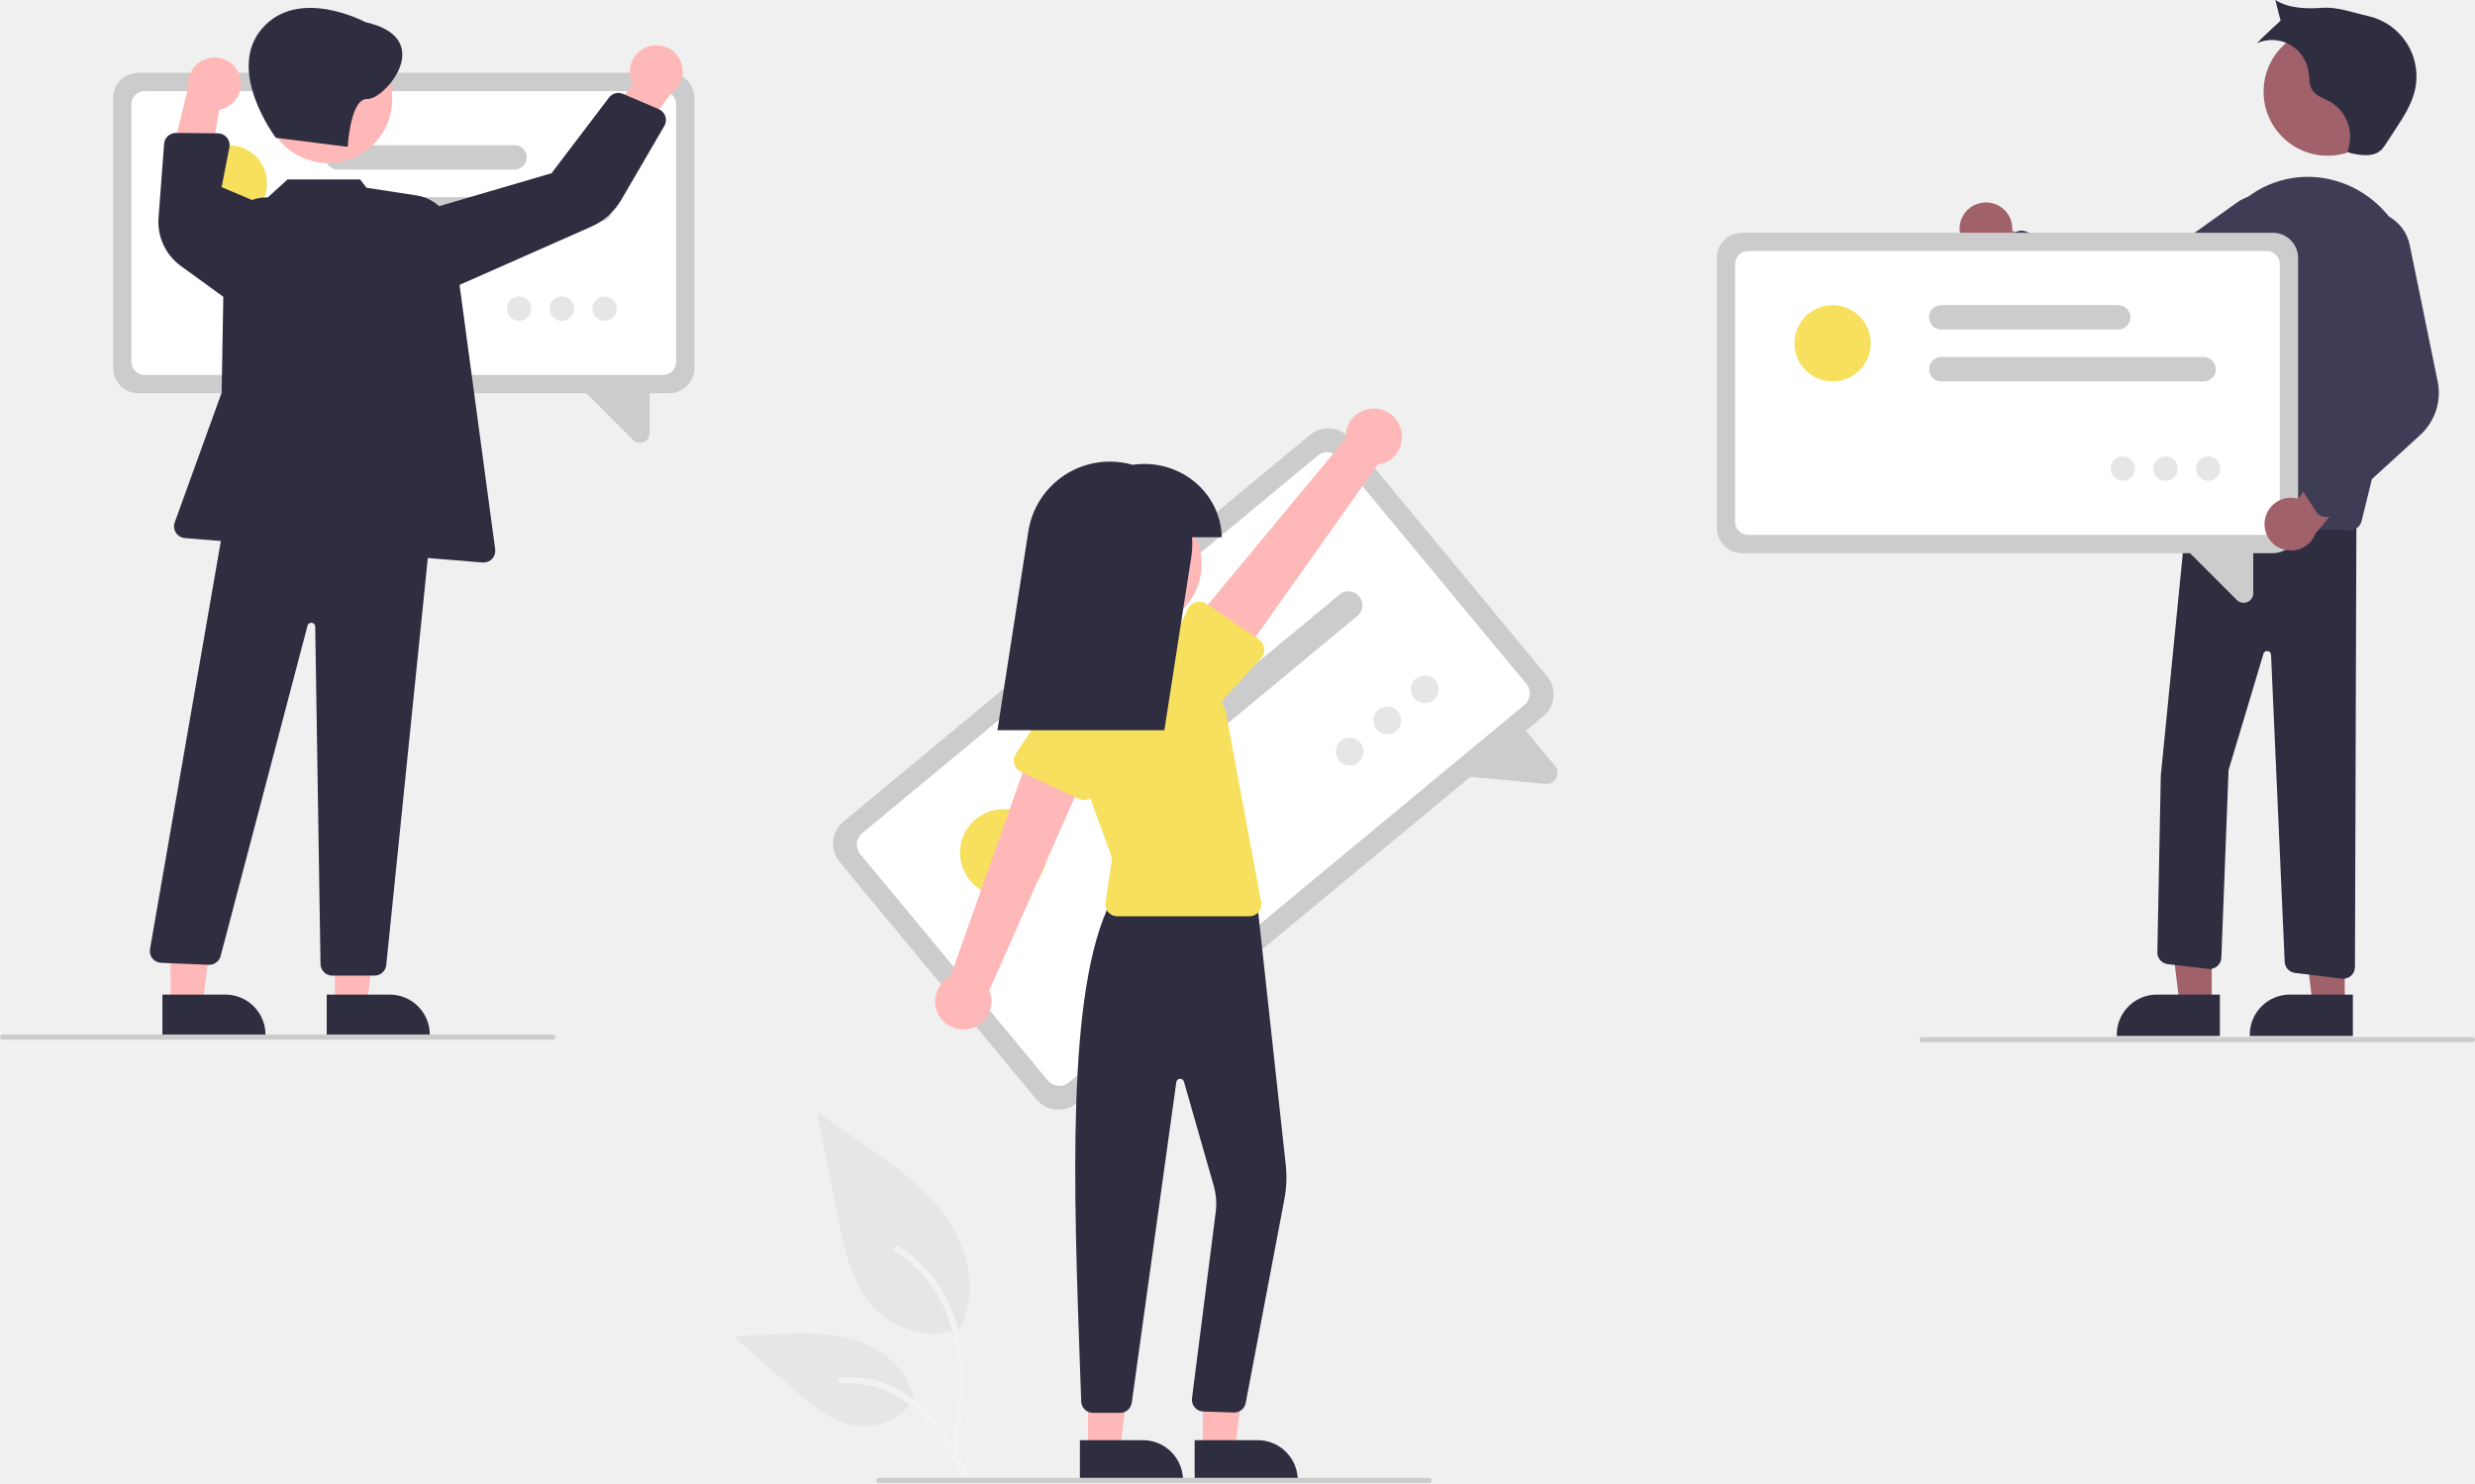
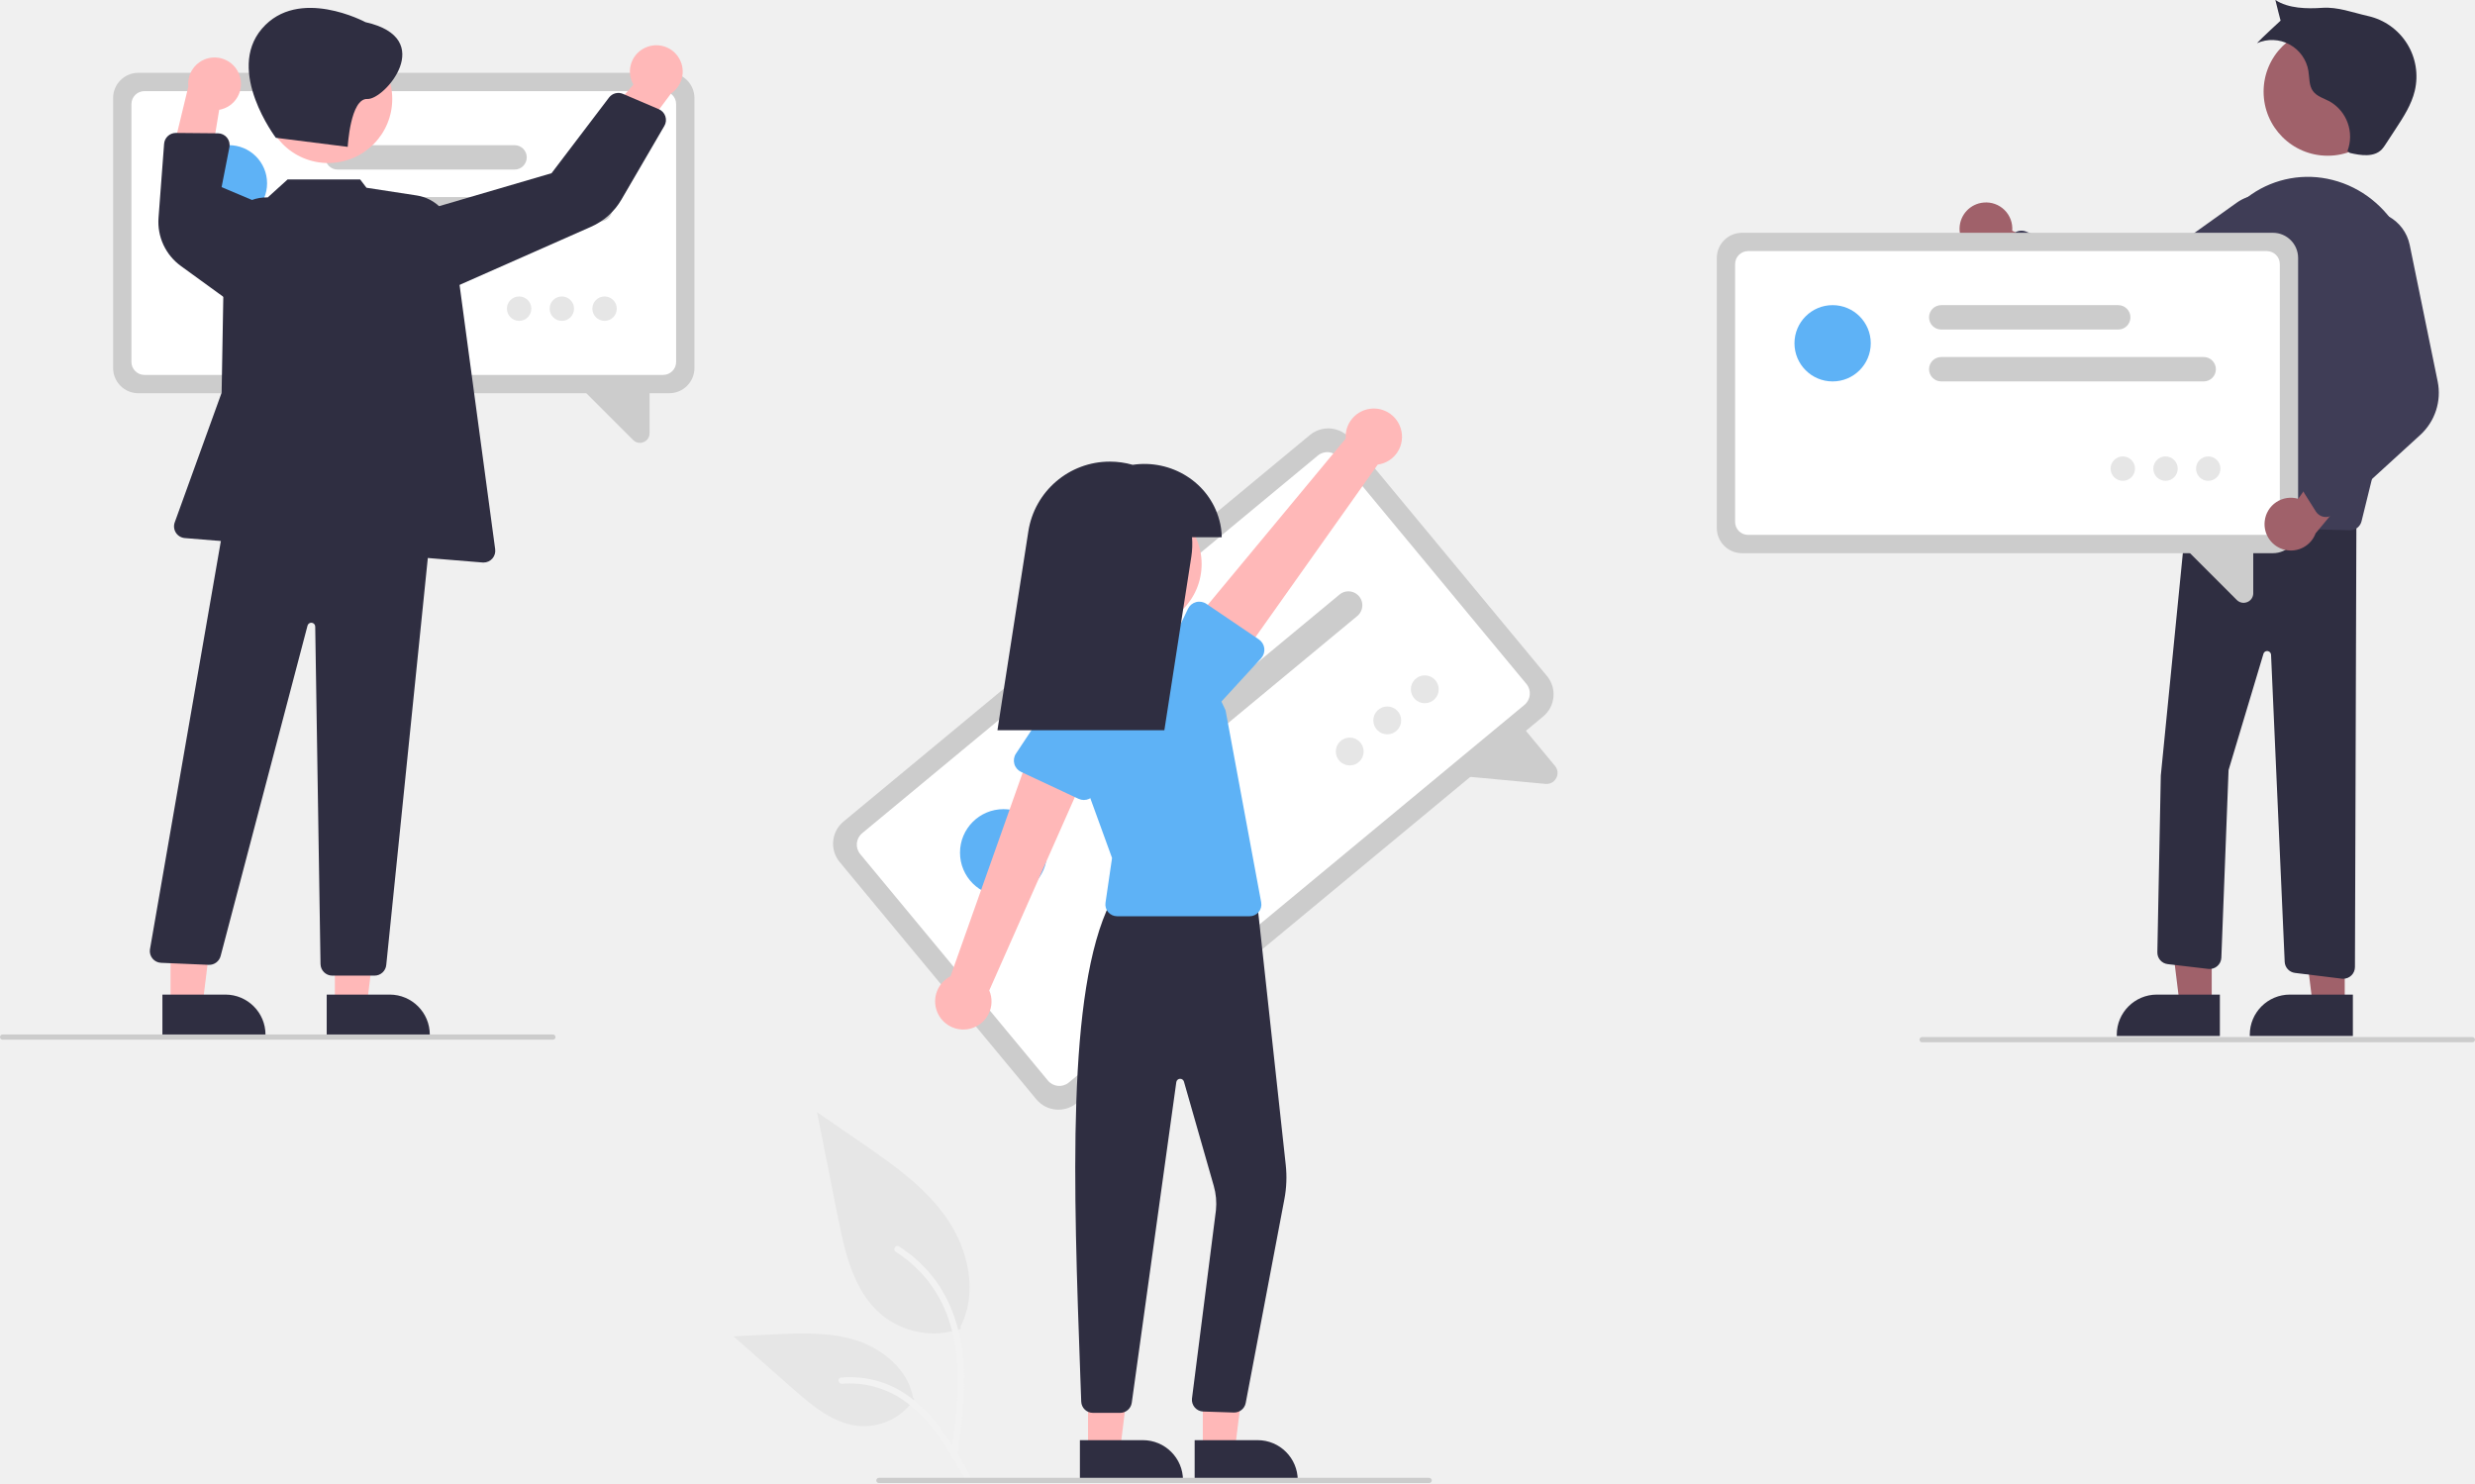
<svg xmlns="http://www.w3.org/2000/svg" id="a953921f-4c4e-4323-8cfc-8a6ae54c37d9" data-name="Layer 1" width="949" height="568.653" viewBox="0 0 949 568.653">
  <path d="M493.954,675.174a31.517,31.517,0,0,1-30.435-5.361c-10.66-8.947-14.002-23.687-16.721-37.336l-8.043-40.37,16.84,11.595c12.11,8.339,24.493,16.944,32.878,29.023s12.045,28.566,5.308,41.635" transform="translate(-125.5 -165.6736)" fill="#e6e6e6" />
  <path d="M492.515,724.05c1.704-12.415,3.457-24.99,2.261-37.538-1.062-11.144-4.462-22.029-11.383-30.953a51.491,51.491,0,0,0-13.211-11.971c-1.321-.834-2.537,1.26-1.222,2.09a48.952,48.952,0,0,1,19.363,23.363c4.216,10.722,4.893,22.411,4.166,33.801-.439,6.888-1.37,13.731-2.309,20.565a1.254,1.254,0,0,0,.845,1.489,1.218,1.218,0,0,0,1.489-.845Z" transform="translate(-125.5 -165.6736)" fill="#f2f2f2" />
  <path d="M476.098,702.081a23.201,23.201,0,0,1-20.215,10.433c-10.233-.486-18.764-7.628-26.444-14.408l-22.715-20.056,15.034-.719c10.811-.517,21.901-1,32.199,2.334s19.794,11.358,21.677,22.016" transform="translate(-125.5 -165.6736)" fill="#e6e6e6" />
  <path d="M497.332,731.187c-8.204-14.516-17.719-30.648-34.722-35.805a38.746,38.746,0,0,0-14.604-1.508c-1.551.134-1.163,2.524.384,2.39a35.996,35.996,0,0,1,23.306,6.166c6.572,4.473,11.688,10.692,16.019,17.287,2.653,4.039,5.029,8.25,7.405,12.455.759,1.344,2.979.374,2.211-.986Z" transform="translate(-125.5 -165.6736)" fill="#f2f2f2" />
  <path d="M717.213,440.397,538.36,588.632a11.027,11.027,0,0,1-15.508-1.452L447.457,496.211a11.027,11.027,0,0,1,1.452-15.508L627.761,332.469A11.027,11.027,0,0,1,643.27,333.92L718.665,424.889A11.027,11.027,0,0,1,717.213,440.397Z" transform="translate(-125.5 -165.6736)" fill="#ccc" />
  <path d="M710.046,435.934,535.304,580.76a5.68,5.68,0,0,1-7.989-.748l-71.987-86.857a5.68,5.68,0,0,1,.748-7.989L630.817,340.34a5.68,5.68,0,0,1,7.989.748l71.987,86.857A5.68,5.68,0,0,1,710.046,435.934Z" transform="translate(-125.5 -165.6736)" fill="#fff" />
  <path d="M718.101,466.25l-35.94-3.364,25.723-20.245,13.857,16.719a4.152,4.152,0,0,1,.482,4.661,4.279,4.279,0,0,1-1.051,1.302A4.16,4.16,0,0,1,718.101,466.25Z" transform="translate(-125.5 -165.6736)" fill="#ccc" />
  <path d="M645.928,401.875l-88.399,73.265a5.34,5.34,0,1,1-6.815-8.223l88.399-73.265a5.34,5.34,0,1,1,6.815,8.223Z" transform="translate(-125.5 -165.6736)" fill="#ccc" />
  <path d="M602.664,408.255l-59.618,49.411a5.34,5.34,0,1,1-6.815-8.223l59.618-49.411a5.34,5.34,0,0,1,6.815,8.223Z" transform="translate(-125.5 -165.6736)" fill="#ccc" />
-   <circle cx="384.787" cy="326.947" r="16.688" fill="#f6e05e" />
+   <circle cx="384.787" cy="326.947" r="16.688" fill="#5eb2f6" />
  <circle cx="517.532" cy="288.156" r="5.34" fill="#e6e6e6" />
  <circle cx="531.923" cy="276.229" r="5.34" fill="#e6e6e6" />
  <circle cx="546.313" cy="264.302" r="5.34" fill="#e6e6e6" />
  <polygon points="461.198 556.214 473.458 556.213 479.29 508.925 461.196 508.926 461.198 556.214" fill="#ffb8b8" />
  <path d="M583.571,717.885l24.144-.001h.001a15.386,15.386,0,0,1,15.386,15.386v.5l-39.531.001Z" transform="translate(-125.5 -165.6736)" fill="#2f2e41" />
  <polygon points="417.198 556.214 429.458 556.213 435.29 508.925 417.196 508.926 417.198 556.214" fill="#ffb8b8" />
  <path d="M539.571,717.885l24.144-.001h.001a15.386,15.386,0,0,1,15.386,15.386v.5l-39.531.001Z" transform="translate(-125.5 -165.6736)" fill="#2f2e41" />
  <path d="M555.001,707.419h-.002l-10.426-.003a4.482,4.482,0,0,1-4.495-4.338l-.328-9.121c-2.635-72.94-5.361-148.364,11.517-182.265l.132-.267,55.88-2.022,11.219,102.911a44.621,44.621,0,0,1-.52,13.164L603.148,703.627a4.499,4.499,0,0,1-4.597,3.658l-11.71-.38a4.502,4.502,0,0,1-4.302-4.943l9.199-72.279a24.702,24.702,0,0,0-.835-9.284l-11.44-39.994a1.5,1.5,0,0,0-2.928.206L559.458,703.538A4.518,4.518,0,0,1,555.001,707.419Z" transform="translate(-125.5 -165.6736)" fill="#2f2e41" />
  <circle cx="436.183" cy="216.281" r="24.561" fill="#ffb8b8" />
-   <path d="M604.66,517h-50.823a4.5,4.5,0,0,1-4.453-5.15l2.511-17.196-14.744-40.554a29.844,29.844,0,0,1,24.009-39.767h0a29.73,29.73,0,0,1,31.021,16.815l3.239,6.891L609.085,511.679a4.5,4.5,0,0,1-4.425,5.32Z" transform="translate(-125.5 -165.6736)" fill="#f6e05e" />
+   <path d="M604.66,517h-50.823a4.5,4.5,0,0,1-4.453-5.15l2.511-17.196-14.744-40.554a29.844,29.844,0,0,1,24.009-39.767h0a29.73,29.73,0,0,1,31.021,16.815l3.239,6.891L609.085,511.679a4.5,4.5,0,0,1-4.425,5.32Z" transform="translate(-125.5 -165.6736)" fill="#5eb2f6" />
  <path d="M497.374,560.136a10.743,10.743,0,0,0,7.445-14.694l39.602-89.472-22.655-5.706L489.962,540.006a10.801,10.801,0,0,0,7.412,20.13Z" transform="translate(-125.5 -165.6736)" fill="#ffb8b8" />
-   <path d="M539.06,471.971l-22.033-10.314a4.817,4.817,0,0,1-1.974-7.022l13.39-20.223a13.377,13.377,0,0,1,24.198,11.413l-6.924,23.163a4.817,4.817,0,0,1-6.657,2.982Z" transform="translate(-125.5 -165.6736)" fill="#f6e05e" />
+   <path d="M539.06,471.971l-22.033-10.314a4.817,4.817,0,0,1-1.974-7.022l13.39-20.223a13.377,13.377,0,0,1,24.198,11.413l-6.924,23.163a4.817,4.817,0,0,1-6.657,2.982Z" transform="translate(-125.5 -165.6736)" fill="#5eb2f6" />
  <path d="M662.575,329.897a10.743,10.743,0,0,1-8.809,13.919L597.197,423.651,580.695,407.115l60.794-73.275a10.801,10.801,0,0,1,21.086-3.943Z" transform="translate(-125.5 -165.6736)" fill="#ffb8b8" />
-   <path d="M610.279,414.281a4.812,4.812,0,0,1-1.235,3.816l-16.349,17.809a13.377,13.377,0,0,1-22.195-14.939L581.012,399.109a4.817,4.817,0,0,1,7.042-1.9l20.142,13.643A4.811,4.811,0,0,1,610.279,414.281Z" transform="translate(-125.5 -165.6736)" fill="#f6e05e" />
+   <path d="M610.279,414.281a4.812,4.812,0,0,1-1.235,3.816l-16.349,17.809a13.377,13.377,0,0,1-22.195-14.939L581.012,399.109a4.817,4.817,0,0,1,7.042-1.9l20.142,13.643A4.811,4.811,0,0,1,610.279,414.281Z" transform="translate(-125.5 -165.6736)" fill="#5eb2f6" />
  <path d="M593.955,371.674a25.26,25.26,0,0,0-.918-6.576c-3.957-14.622-18.565-23.399-33.225-21.196a31.7,31.7,0,0,0-8.769-1.228h0a31.621,31.621,0,0,0-31.246,26.767l-11.842,76.233h64l10.334-66.526a31.777,31.777,0,0,0,.269-7.474Z" transform="translate(-125.5 -165.6736)" fill="#2f2e41" />
  <path d="M673.5,734.326h-211a1,1,0,1,1,0-2h211a1,1,0,0,1,0,2Z" transform="translate(-125.5 -165.6736)" fill="#ccc" />
  <path d="M886.07,243.341a10.056,10.056,0,0,1,10.986,10.819l32.707,14.395-15.602,10.071-28.667-15.214a10.11,10.11,0,0,1,.576-20.071Z" transform="translate(-125.5 -165.6736)" fill="#a0616a" />
  <circle cx="892.502" cy="35.15" r="24.561" fill="#a0616a" />
  <polygon points="848.05 385.364 835.79 385.363 829.958 338.075 848.052 338.076 848.05 385.364" fill="#a0616a" />
  <path d="M976.676,562.921l-39.531-.001v-.5a15.386,15.386,0,0,1,15.386-15.386h.001l24.144.001Z" transform="translate(-125.5 -165.6736)" fill="#2f2e41" />
  <polygon points="899.05 385.364 886.79 385.363 880.958 338.075 899.052 338.076 899.05 385.364" fill="#a0616a" />
  <path d="M1027.676,562.921l-39.531-.001v-.5a15.386,15.386,0,0,1,15.386-15.386h.001l24.144.001Z" transform="translate(-125.5 -165.6736)" fill="#2f2e41" />
  <path d="M1023.969,540.966a4.507,4.507,0,0,1-.549-.034l-17.946-2.209a4.493,4.493,0,0,1-3.944-4.235L996.3,416.723a1.5,1.5,0,0,0-2.857-.554l-13.434,44.784L977.242,532.89a4.498,4.498,0,0,1-5.023,4.295l-15.541-1.829a4.485,4.485,0,0,1-3.973-4.557l1.319-67.714,10.529-106.292.47.018,64.022,2.468-.577,177.201a4.501,4.501,0,0,1-4.501,4.485Z" transform="translate(-125.5 -165.6736)" fill="#2f2e41" />
  <path d="M1026.62,368.992c-.039,0-.078,0-.117-.001l-64.479-1.689a4.5,4.5,0,0,1-4.341-5.104l12.39-91.191a44.132,44.132,0,0,1,18.68-30.792,38.196,38.196,0,0,1,31.108-5.547c22.506,5.703,36.008,29.87,30.097,53.872l-18.968,77.029A4.526,4.526,0,0,1,1026.62,368.992Z" transform="translate(-125.5 -165.6736)" fill="#3f3d56" />
  <path d="M942.03,296.578a21.822,21.822,0,0,1-11.964-3.555l-37.602-24.67a4.499,4.499,0,0,1-.799-6.856l5.665-5.98a4.484,4.484,0,0,1,4.932-1.087l42.002,16.726,38.909-27.786a16.155,16.155,0,1,1,16.446,27.678l-48.088,23.357A21.74,21.74,0,0,1,942.03,296.578Z" transform="translate(-125.5 -165.6736)" fill="#3f3d56" />
  <path d="M1026.512,224.311c4.19.989,9.245,1.749,12.24-1.345a12.511,12.511,0,0,0,1.416-1.89l3.915-5.977c2.999-4.579,6.051-9.277,7.321-14.602a23.741,23.741,0,0,0-17.907-28.674c-5.846-1.309-11.566-3.561-17.542-3.15s-12.985.276-18-3c.313,1.46,2.003,7.913,2.003,7.913s-7.541,6.919-9.054,8.644a14.166,14.166,0,0,1,19.723,10.671c.428,2.626.177,5.538,1.737,7.693,1.484,2.05,4.145,2.768,6.382,3.952a15.563,15.563,0,0,1,6.847,19.045Z" transform="translate(-125.5 -165.6736)" fill="#2f2e41" />
  <path d="M997.023,377.788H793.434a9.664,9.664,0,0,1-9.653-9.653V264.586a9.664,9.664,0,0,1,9.653-9.653H997.023a9.664,9.664,0,0,1,9.653,9.653V368.135A9.664,9.664,0,0,1,997.023,377.788Z" transform="translate(-125.5 -165.6736)" fill="#ccc" />
  <path d="M994.683,370.768H795.774a4.978,4.978,0,0,1-4.973-4.973v-98.87a4.978,4.978,0,0,1,4.973-4.973H994.683a4.978,4.978,0,0,1,4.973,4.973v98.87A4.978,4.978,0,0,1,994.683,370.768Z" transform="translate(-125.5 -165.6736)" fill="#fff" />
  <path d="M983.164,395.73l-22.37-22.37,28.68.725V393.117a3.639,3.639,0,0,1-2.282,3.415,3.75,3.75,0,0,1-1.438.291A3.646,3.646,0,0,1,983.164,395.73Z" transform="translate(-125.5 -165.6736)" fill="#ccc" />
  <path d="M970.465,311.927H869.84a4.68,4.68,0,1,1,0-9.36H970.465a4.68,4.68,0,0,1,0,9.36Z" transform="translate(-125.5 -165.6736)" fill="#ccc" />
  <path d="M937.703,292.036H869.84a4.68,4.68,0,1,1,0-9.36H937.703a4.68,4.68,0,1,1,0,9.36Z" transform="translate(-125.5 -165.6736)" fill="#ccc" />
-   <circle cx="702.686" cy="131.628" r="14.626" fill="#f6e05e" />
+   <circle cx="702.686" cy="131.628" r="14.626" fill="#5eb2f6" />
  <circle cx="813.955" cy="179.692" r="4.68" fill="#e6e6e6" />
  <circle cx="830.336" cy="179.692" r="4.68" fill="#e6e6e6" />
  <circle cx="846.716" cy="179.692" r="4.68" fill="#e6e6e6" />
  <path d="M993.871,365.474a10.056,10.056,0,0,1,12.838-8.54l20.783-29.069,6.665,17.332-20.758,24.948a10.11,10.11,0,0,1-19.529-4.671Z" transform="translate(-125.5 -165.6736)" fill="#a0616a" />
  <path d="M1017.678,363.906a4.536,4.536,0,0,1-.981-.025,4.489,4.489,0,0,1-3.205-2.06l-4.392-6.968a4.48,4.48,0,0,1,.168-5.048l26.602-36.553-17.291-44.576a16.07,16.07,0,0,1,8.813-20.739h0a16.154,16.154,0,0,1,22.073,11.656l10.728,52.373a21.884,21.884,0,0,1-6.651,20.454l-33.21,30.325A4.487,4.487,0,0,1,1017.678,363.906Z" transform="translate(-125.5 -165.6736)" fill="#3f3d56" />
  <path d="M1073.5,565.326h-211a1,1,0,0,1,0-2h211a1,1,0,0,1,0,2Z" transform="translate(-125.5 -165.6736)" fill="#ccc" />
  <path d="M382.118,316.45H178.528a9.664,9.664,0,0,1-9.653-9.653V203.247a9.664,9.664,0,0,1,9.653-9.653H382.118a9.664,9.664,0,0,1,9.653,9.653V306.797A9.664,9.664,0,0,1,382.118,316.45Z" transform="translate(-125.5 -165.6736)" fill="#ccc" />
  <path d="M379.777,309.43H180.868a4.978,4.978,0,0,1-4.973-4.973v-98.87a4.978,4.978,0,0,1,4.973-4.973H379.777a4.978,4.978,0,0,1,4.973,4.973v98.87A4.978,4.978,0,0,1,379.777,309.43Z" transform="translate(-125.5 -165.6736)" fill="#fff" />
  <path d="M368.258,334.392l-22.37-22.37,28.68.725v19.032a3.639,3.639,0,0,1-2.282,3.415,3.75,3.75,0,0,1-1.438.291A3.646,3.646,0,0,1,368.258,334.392Z" transform="translate(-125.5 -165.6736)" fill="#ccc" />
  <path d="M355.559,250.588H254.934a4.68,4.68,0,1,1,0-9.36H355.559a4.68,4.68,0,0,1,0,9.36Z" transform="translate(-125.5 -165.6736)" fill="#ccc" />
  <path d="M322.798,230.697H254.934a4.68,4.68,0,1,1,0-9.36h67.863a4.68,4.68,0,1,1,0,9.36Z" transform="translate(-125.5 -165.6736)" fill="#ccc" />
-   <circle cx="87.78" cy="70.289" r="14.626" fill="#f6e05e" />
+   <circle cx="87.78" cy="70.289" r="14.626" fill="#5eb2f6" />
  <circle cx="199.049" cy="118.353" r="4.68" fill="#e6e6e6" />
  <circle cx="215.43" cy="118.353" r="4.68" fill="#e6e6e6" />
  <circle cx="231.811" cy="118.353" r="4.68" fill="#e6e6e6" />
  <path d="M373.674,183.645a10.056,10.056,0,0,0-5.31,14.476l-23.42,26.99,18.409,2.439,19.418-26.004A10.11,10.11,0,0,0,373.674,183.645Z" transform="translate(-125.5 -165.6736)" fill="#ffb8b8" />
  <path d="M217.298,194.451a10.056,10.056,0,0,1-7.754,13.328l-5.828,35.256L190.088,230.42l7.624-31.546a10.11,10.11,0,0,1,19.586-4.423Z" transform="translate(-125.5 -165.6736)" fill="#ffb8b8" />
  <polygon points="128.399 385.364 140.659 385.363 146.491 338.075 128.397 338.076 128.399 385.364" fill="#ffb8b8" />
  <path d="M250.772,547.035l24.144-.001h.001a15.386,15.386,0,0,1,15.386,15.386v.5l-39.531.001Z" transform="translate(-125.5 -165.6736)" fill="#2f2e41" />
  <polygon points="65.399 385.364 77.659 385.363 83.491 338.075 65.397 338.076 65.399 385.364" fill="#ffb8b8" />
  <path d="M187.772,547.035l24.144-.001h.001a15.386,15.386,0,0,1,15.386,15.386v.5l-39.531.001Z" transform="translate(-125.5 -165.6736)" fill="#2f2e41" />
  <circle cx="125.84" cy="37.947" r="24.561" fill="#ffb8b8" />
  <path d="M248.396,535.328l-2.031-129.406a1.5,1.5,0,0,0-2.959-.324l-33.291,126.576a4.555,4.555,0,0,1-4.571,3.459l-18.29-.782a4.501,4.501,0,0,1-4.272-5.061l28.249-162.658.058-.459,78.682,3.723.513.023L273.611,535.599a4.519,4.519,0,0,1-4.487,4.166H252.895A4.518,4.518,0,0,1,248.396,535.328Z" transform="translate(-125.5 -165.6736)" fill="#2f2e41" />
  <path d="M310.54,381.357l-114.178-9.37a4.499,4.499,0,0,1-3.864-6.015l17.981-49.712,1.035-59.003a16.181,16.181,0,0,1,16.667-15.891l7.593-6.883h27.82l2.422,3.176,19.357,2.975a16.272,16.272,0,0,1,13.58,13.833L315.368,376.272a4.501,4.501,0,0,1-4.454,5.101C310.79,381.373,310.665,381.368,310.54,381.357Z" transform="translate(-125.5 -165.6736)" fill="#2f2e41" />
  <path d="M288.294,246.355l48.684-14.264L359.011,203.083a4.499,4.499,0,0,1,5.352-1.416l13.756,5.88a4.5,4.5,0,0,1,2.119,6.403l-16.466,28.256A25.197,25.197,0,0,1,352.119,252.629l-57.261,25.312Z" transform="translate(-125.5 -165.6736)" fill="#2f2e41" />
  <path d="M194.893,267.691a20.865,20.865,0,0,1-8.604-18.575l2.136-28.308a4.512,4.512,0,0,1,4.488-4.161h.04l16.132.144a4.501,4.501,0,0,1,4.376,5.365l-2.993,15.271,21.36,9.025-17.987,34.993Z" transform="translate(-125.5 -165.6736)" fill="#2f2e41" />
  <path d="M265.628,174.17s-25.685-13.83-39.685,2.492,5.334,41.848,5.334,41.848l27.548,3.474s1-18.726,7.559-18.363S293.313,180.355,265.628,174.17Z" transform="translate(-125.5 -165.6736)" fill="#2f2e41" />
  <path d="M337.5,564.326h-211a1,1,0,0,1,0-2h211a1,1,0,0,1,0,2Z" transform="translate(-125.5 -165.6736)" fill="#ccc" />
</svg>
